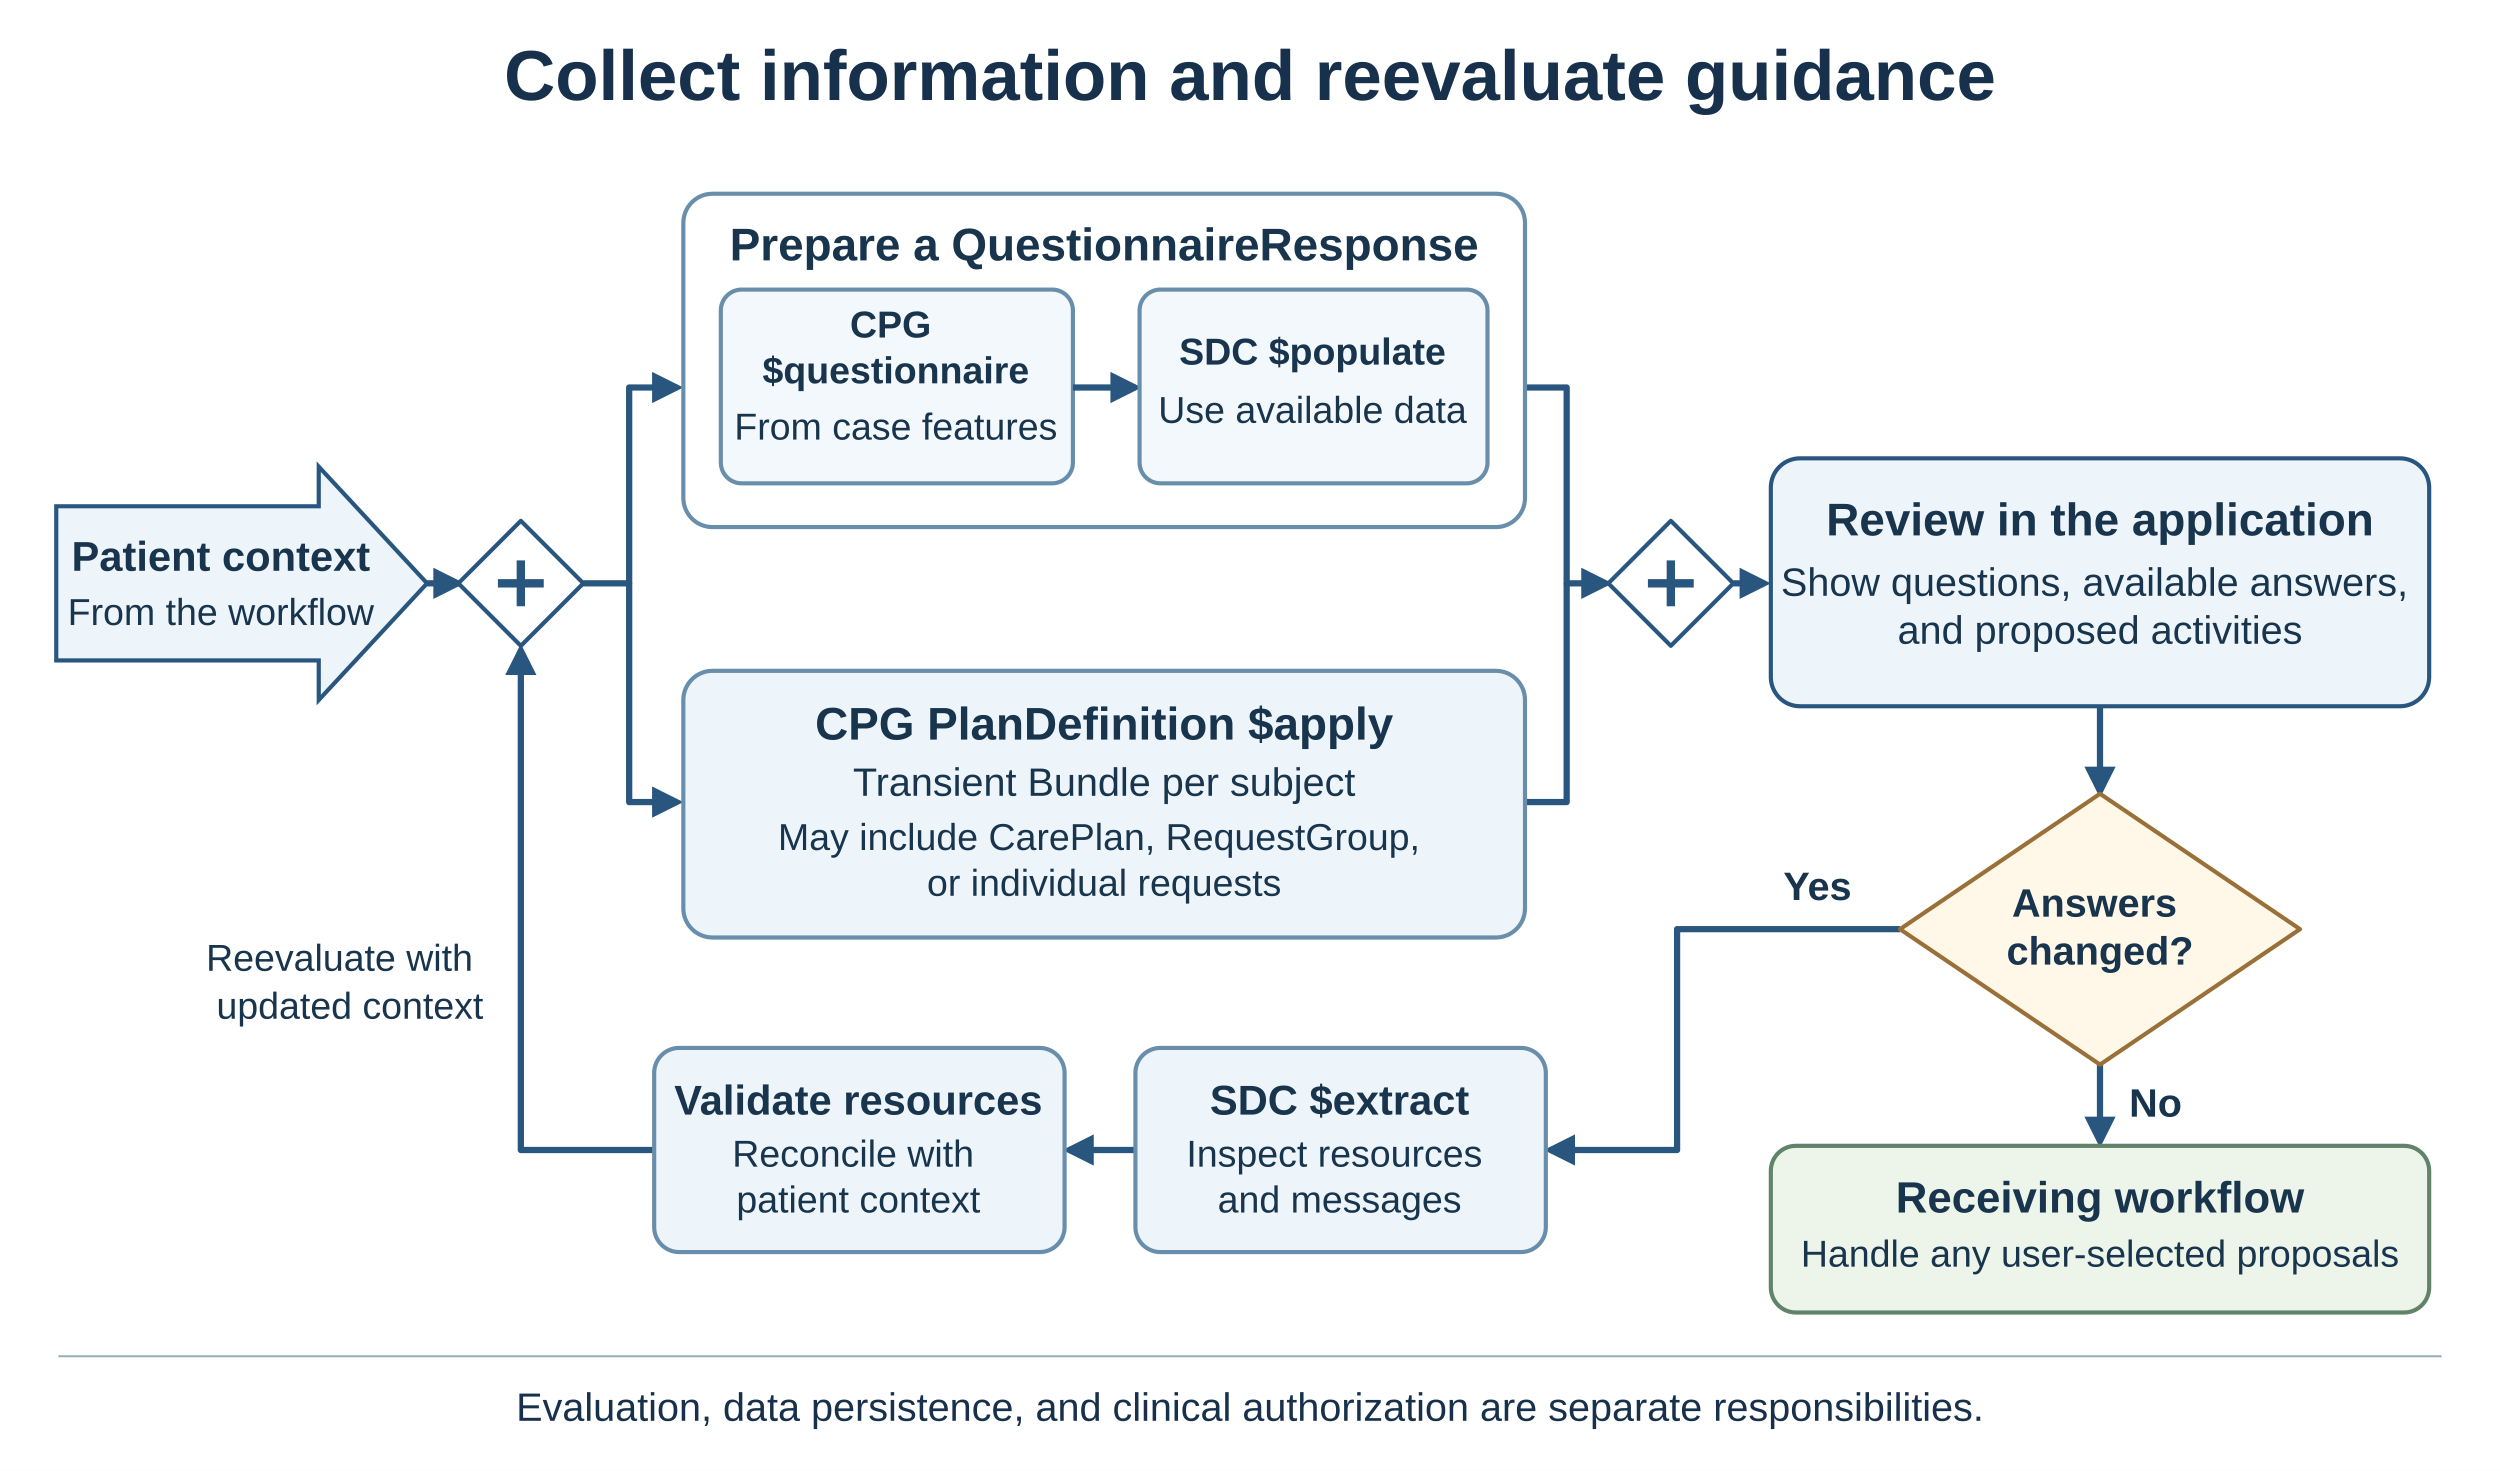
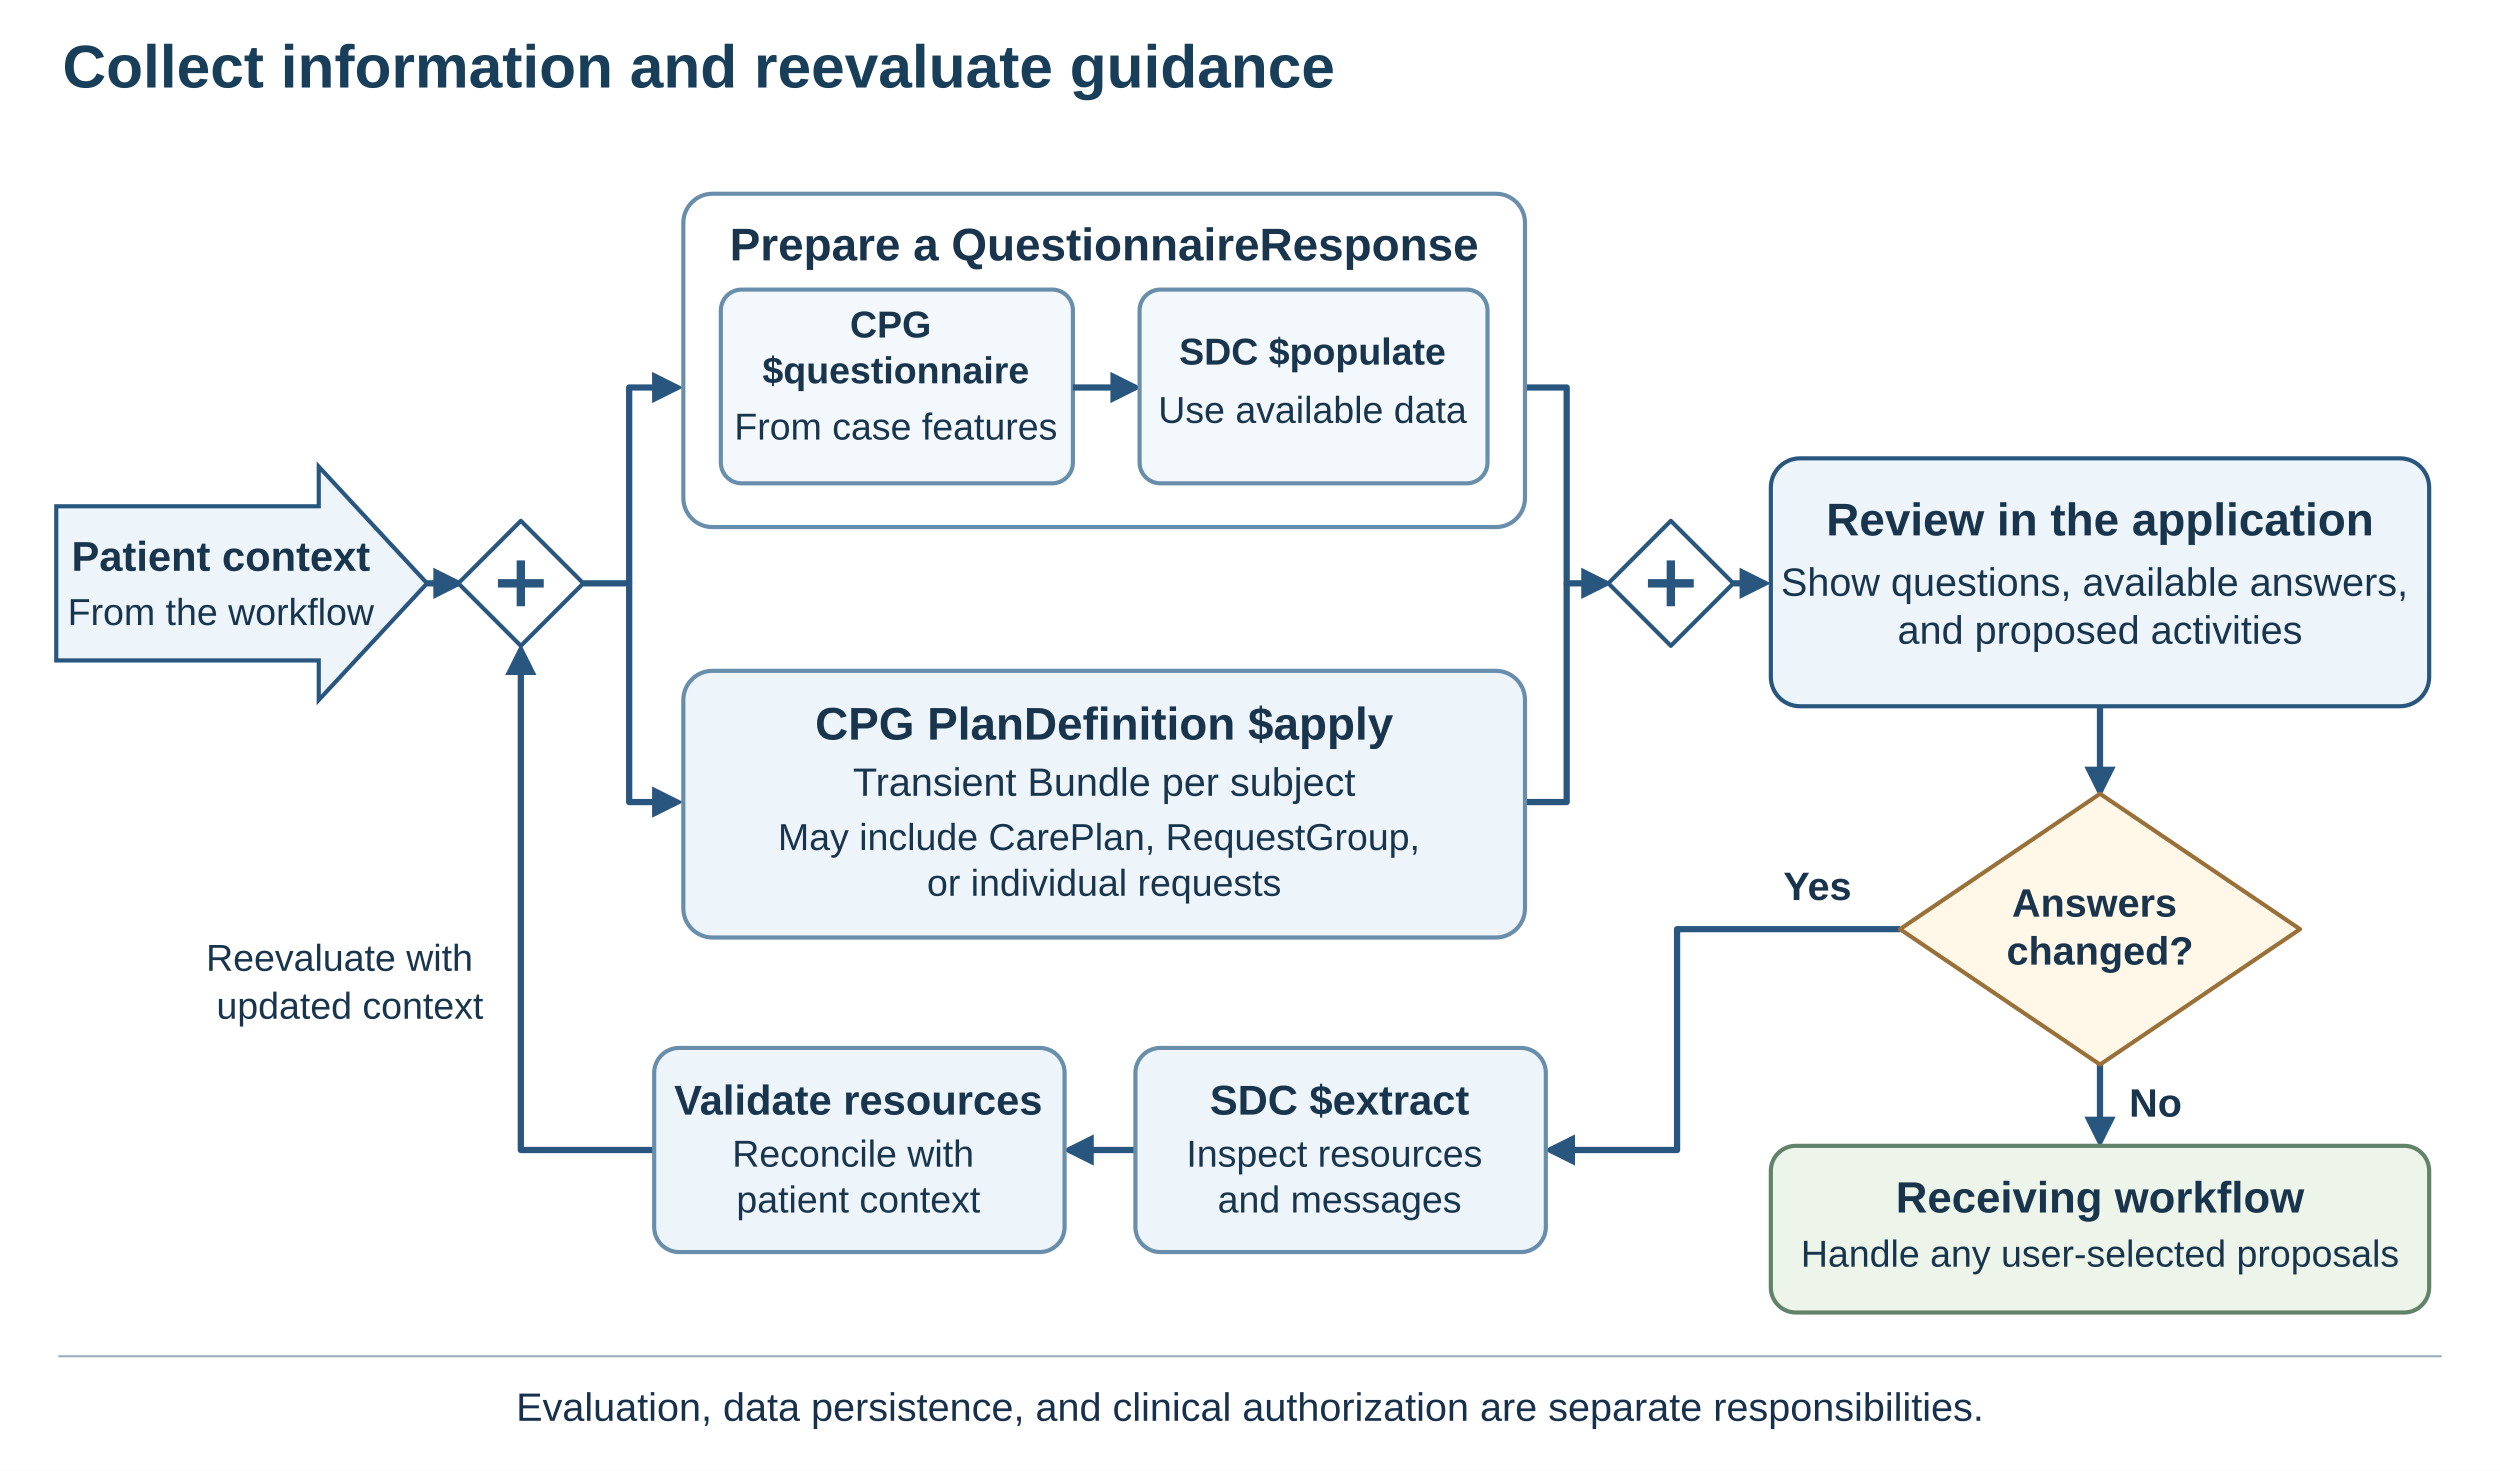
<svg xmlns="http://www.w3.org/2000/svg" width="1200" height="706" viewBox="0 0 1200 706" role="group" aria-labelledby="title" aria-describedby="desc" font-family="Arial, Helvetica, sans-serif">
  <defs>
    <marker id="flow-arrow" viewBox="0 0 10 10" refX="8" refY="5" markerWidth="5" markerHeight="5" orient="auto">
      <path d="M 0 0 L 10 5 L 0 10 Z" fill="#28567e" />
    </marker>
    <style>
      .spec-link:hover rect, .spec-link:focus rect { stroke: #18354d; stroke-width: 3; }
      .spec-link:hover text:first-of-type, .spec-link:focus text:first-of-type { text-decoration: underline; }
    </style>
  </defs>
  <rect width="1200" height="706" fill="#fff" />
-   <text x="600" y="48" text-anchor="middle" font-size="34" font-weight="700" fill="#17304b">Collect information and reevaluate guidance</text>
+   <text x="30" y="42" text-anchor="start" font-size="29" fill="#183e59" font-weight="700">Collect information and reevaluate guidance</text>
  <g id="application-flow" stroke="#28567e" stroke-width="3" stroke-linejoin="round" fill="none">
    <path d="M 205 280 H 220" marker-end="url(#flow-arrow)" />
    <path d="M 280 280 H 302 V 186 H 325" marker-end="url(#flow-arrow)" />
    <path d="M 302 280 V 385 H 325" marker-end="url(#flow-arrow)" />
    <path d="M 732 186 H 752 V 280 H 771" marker-end="url(#flow-arrow)" />
    <path d="M 732 385 H 752 V 280" />
    <path d="M 832 280 H 847" marker-end="url(#flow-arrow)" />
    <path d="M 1008 339 V 380" marker-end="url(#flow-arrow)" />
    <path d="M 912 446 H 805 V 552 H 744" marker-end="url(#flow-arrow)" />
    <path d="M 545 552 H 513" marker-end="url(#flow-arrow)" />
    <path d="M 314 552 H 250 V 312" marker-end="url(#flow-arrow)" />
    <path d="M 1008 511 V 548" marker-end="url(#flow-arrow)" />
  </g>
  <g id="patient-context" text-anchor="middle" fill="#18354d">
    <path d="M 27 243 H 153 V 224 L 205 280 L 153 336 V 317 H 27 Z" fill="#edf5fb" stroke="#28567e" stroke-width="2" />
    <text x="106" y="274" font-size="20" font-weight="700">Patient context</text>
    <text x="106" y="300" font-size="18">From the workflow</text>
  </g>
  <g id="parallel-fork" stroke="#28567e" stroke-width="2" stroke-linejoin="round">
    <path d="M 250 250 L 280 280 L 250 310 L 220 280 Z" fill="#fff" />
    <path d="M 239 280 H 261 M 250 269 V 291" fill="none" stroke-width="4" />
  </g>
  <g id="questionnaire-preparation" fill="#18354d" text-anchor="middle">
    <rect x="328" y="93" width="404" height="160" rx="14" fill="#fff" stroke="#698eab" stroke-width="2" />
    <text x="530" y="125" font-size="22" font-weight="700">Prepare a QuestionnaireResponse</text>
    <a id="cpg-questionnaire-generation" class="spec-link" href="interactive-cds.html#questionnaire-generation-processing-semantics" target="_blank" rel="noopener" aria-label="CPG questionnaire generation operations (opens in a new tab)">
      <rect x="346" y="139" width="169" height="93" rx="10" fill="#f3f8fc" stroke="#698eab" stroke-width="2" />
      <text x="430" y="162" font-size="18" font-weight="700">
        <tspan x="430">CPG</tspan>
        <tspan x="430" dy="22">$questionnaire</tspan>
      </text>
      <text x="430" y="211" font-size="18">From case features</text>
    </a>
    <path d="M 515 186 H 545" fill="none" stroke="#28567e" stroke-width="3" marker-end="url(#flow-arrow)" />
    <a id="sdc-questionnaire-population" class="spec-link" href="https://hl7.org/fhir/uv/sdc/OperationDefinition-Questionnaire-populate.html" target="_blank" rel="noopener" aria-label="SDC Questionnaire $populate (opens in a new tab)">
      <rect x="547" y="139" width="167" height="93" rx="10" fill="#f3f8fc" stroke="#698eab" stroke-width="2" />
      <text x="630" y="175" font-size="18" font-weight="700">SDC $populate</text>
      <text x="630" y="203" font-size="18">Use available data</text>
    </a>
  </g>
  <a id="cpg-plan-evaluation" class="spec-link" href="OperationDefinition-cpg-plandefinition-apply.html" target="_blank" rel="noopener" aria-label="CPG PlanDefinition $apply (opens in a new tab)" fill="#18354d" text-anchor="middle">
    <rect x="328" y="322" width="404" height="128" rx="14" fill="#edf5fb" stroke="#698eab" stroke-width="2" />
    <text x="530" y="355" font-size="22" font-weight="700">CPG PlanDefinition $apply</text>
    <text x="530" y="382" font-size="19">Transient Bundle per subject</text>
    <text x="530" y="408" font-size="18">
      <tspan x="530">May include CarePlan, RequestGroup,</tspan>
      <tspan x="530" dy="22">or individual requests</tspan>
    </text>
  </a>
  <g id="parallel-join" stroke="#28567e" stroke-width="2" stroke-linejoin="round">
    <path d="M 802 250 L 832 280 L 802 310 L 772 280 Z" fill="#fff" />
    <path d="M 791 280 H 813 M 802 269 V 291" fill="none" stroke-width="4" />
  </g>
  <g id="interactive-review" fill="#18354d" text-anchor="middle">
    <rect x="850" y="220" width="316" height="119" rx="14" fill="#edf5fb" stroke="#28567e" stroke-width="2" />
    <text x="1008" y="257" font-size="22" font-weight="700">Review in the application</text>
    <text x="1008" y="286" font-size="19">
      <tspan x="1008">Show questions, available answers,</tspan>
      <tspan x="1008" dy="23">and proposed activities</tspan>
    </text>
  </g>
  <g id="changed-answers-decision" fill="#18354d" font-size="19" font-weight="700">
    <path d="M 1008 381 L 1104 446 L 1008 511 L 912 446 Z" fill="#fff8e8" stroke="#997038" stroke-width="2" stroke-linejoin="round" />
    <text x="1008" y="440" text-anchor="middle">
      <tspan x="1008">Answers</tspan>
      <tspan x="1008" dy="23">changed?</tspan>
    </text>
    <text x="856" y="432">Yes</text>
    <text x="1022" y="536">No</text>
  </g>
  <a id="extract-changed-answers" class="spec-link" href="https://hl7.org/fhir/uv/sdc/OperationDefinition-QuestionnaireResponse-extract.html" target="_blank" rel="noopener" aria-label="SDC QuestionnaireResponse $extract (opens in a new tab)" fill="#18354d" text-anchor="middle">
    <rect x="545" y="503" width="197" height="98" rx="12" fill="#edf5fb" stroke="#698eab" stroke-width="2" />
    <text x="643" y="535" font-size="20" font-weight="700">SDC $extract</text>
    <text x="643" y="560" font-size="18">
      <tspan x="643">Inspect resources</tspan>
      <tspan x="643" dy="22">and messages</tspan>
    </text>
  </a>
  <g id="validate-and-reconcile-context" fill="#18354d" text-anchor="middle">
    <rect x="314" y="503" width="197" height="98" rx="12" fill="#edf5fb" stroke="#698eab" stroke-width="2" />
    <text x="412" y="535" font-size="20" font-weight="700">Validate resources</text>
    <text x="412" y="560" font-size="18">
      <tspan x="412">Reconcile with</tspan>
      <tspan x="412" dy="22">patient context</tspan>
    </text>
  </g>
  <text id="reevaluation-loop" x="232" y="466" text-anchor="end" fill="#18354d" font-size="18">
    <tspan x="232">Reevaluate with</tspan>
    <tspan x="232" dy="23">updated context</tspan>
  </text>
  <g id="receiving-workflow" fill="#18354d" text-anchor="middle">
    <rect x="850" y="550" width="316" height="80" rx="12" fill="#edf4e9" stroke="#61836a" stroke-width="2" />
    <text x="1008" y="582" font-size="21" font-weight="700">Receiving workflow</text>
    <text x="1008" y="608" font-size="18">Handle any user-selected proposals</text>
  </g>
  <g id="persistence-and-action-boundaries" fill="#17304b" text-anchor="middle" font-size="19">
    <path d="M 28 651 H 1172" fill="none" stroke="#9baebe" />
    <text x="600" y="682">Evaluation, data persistence, and clinical authorization are separate responsibilities.</text>
  </g>
</svg>
